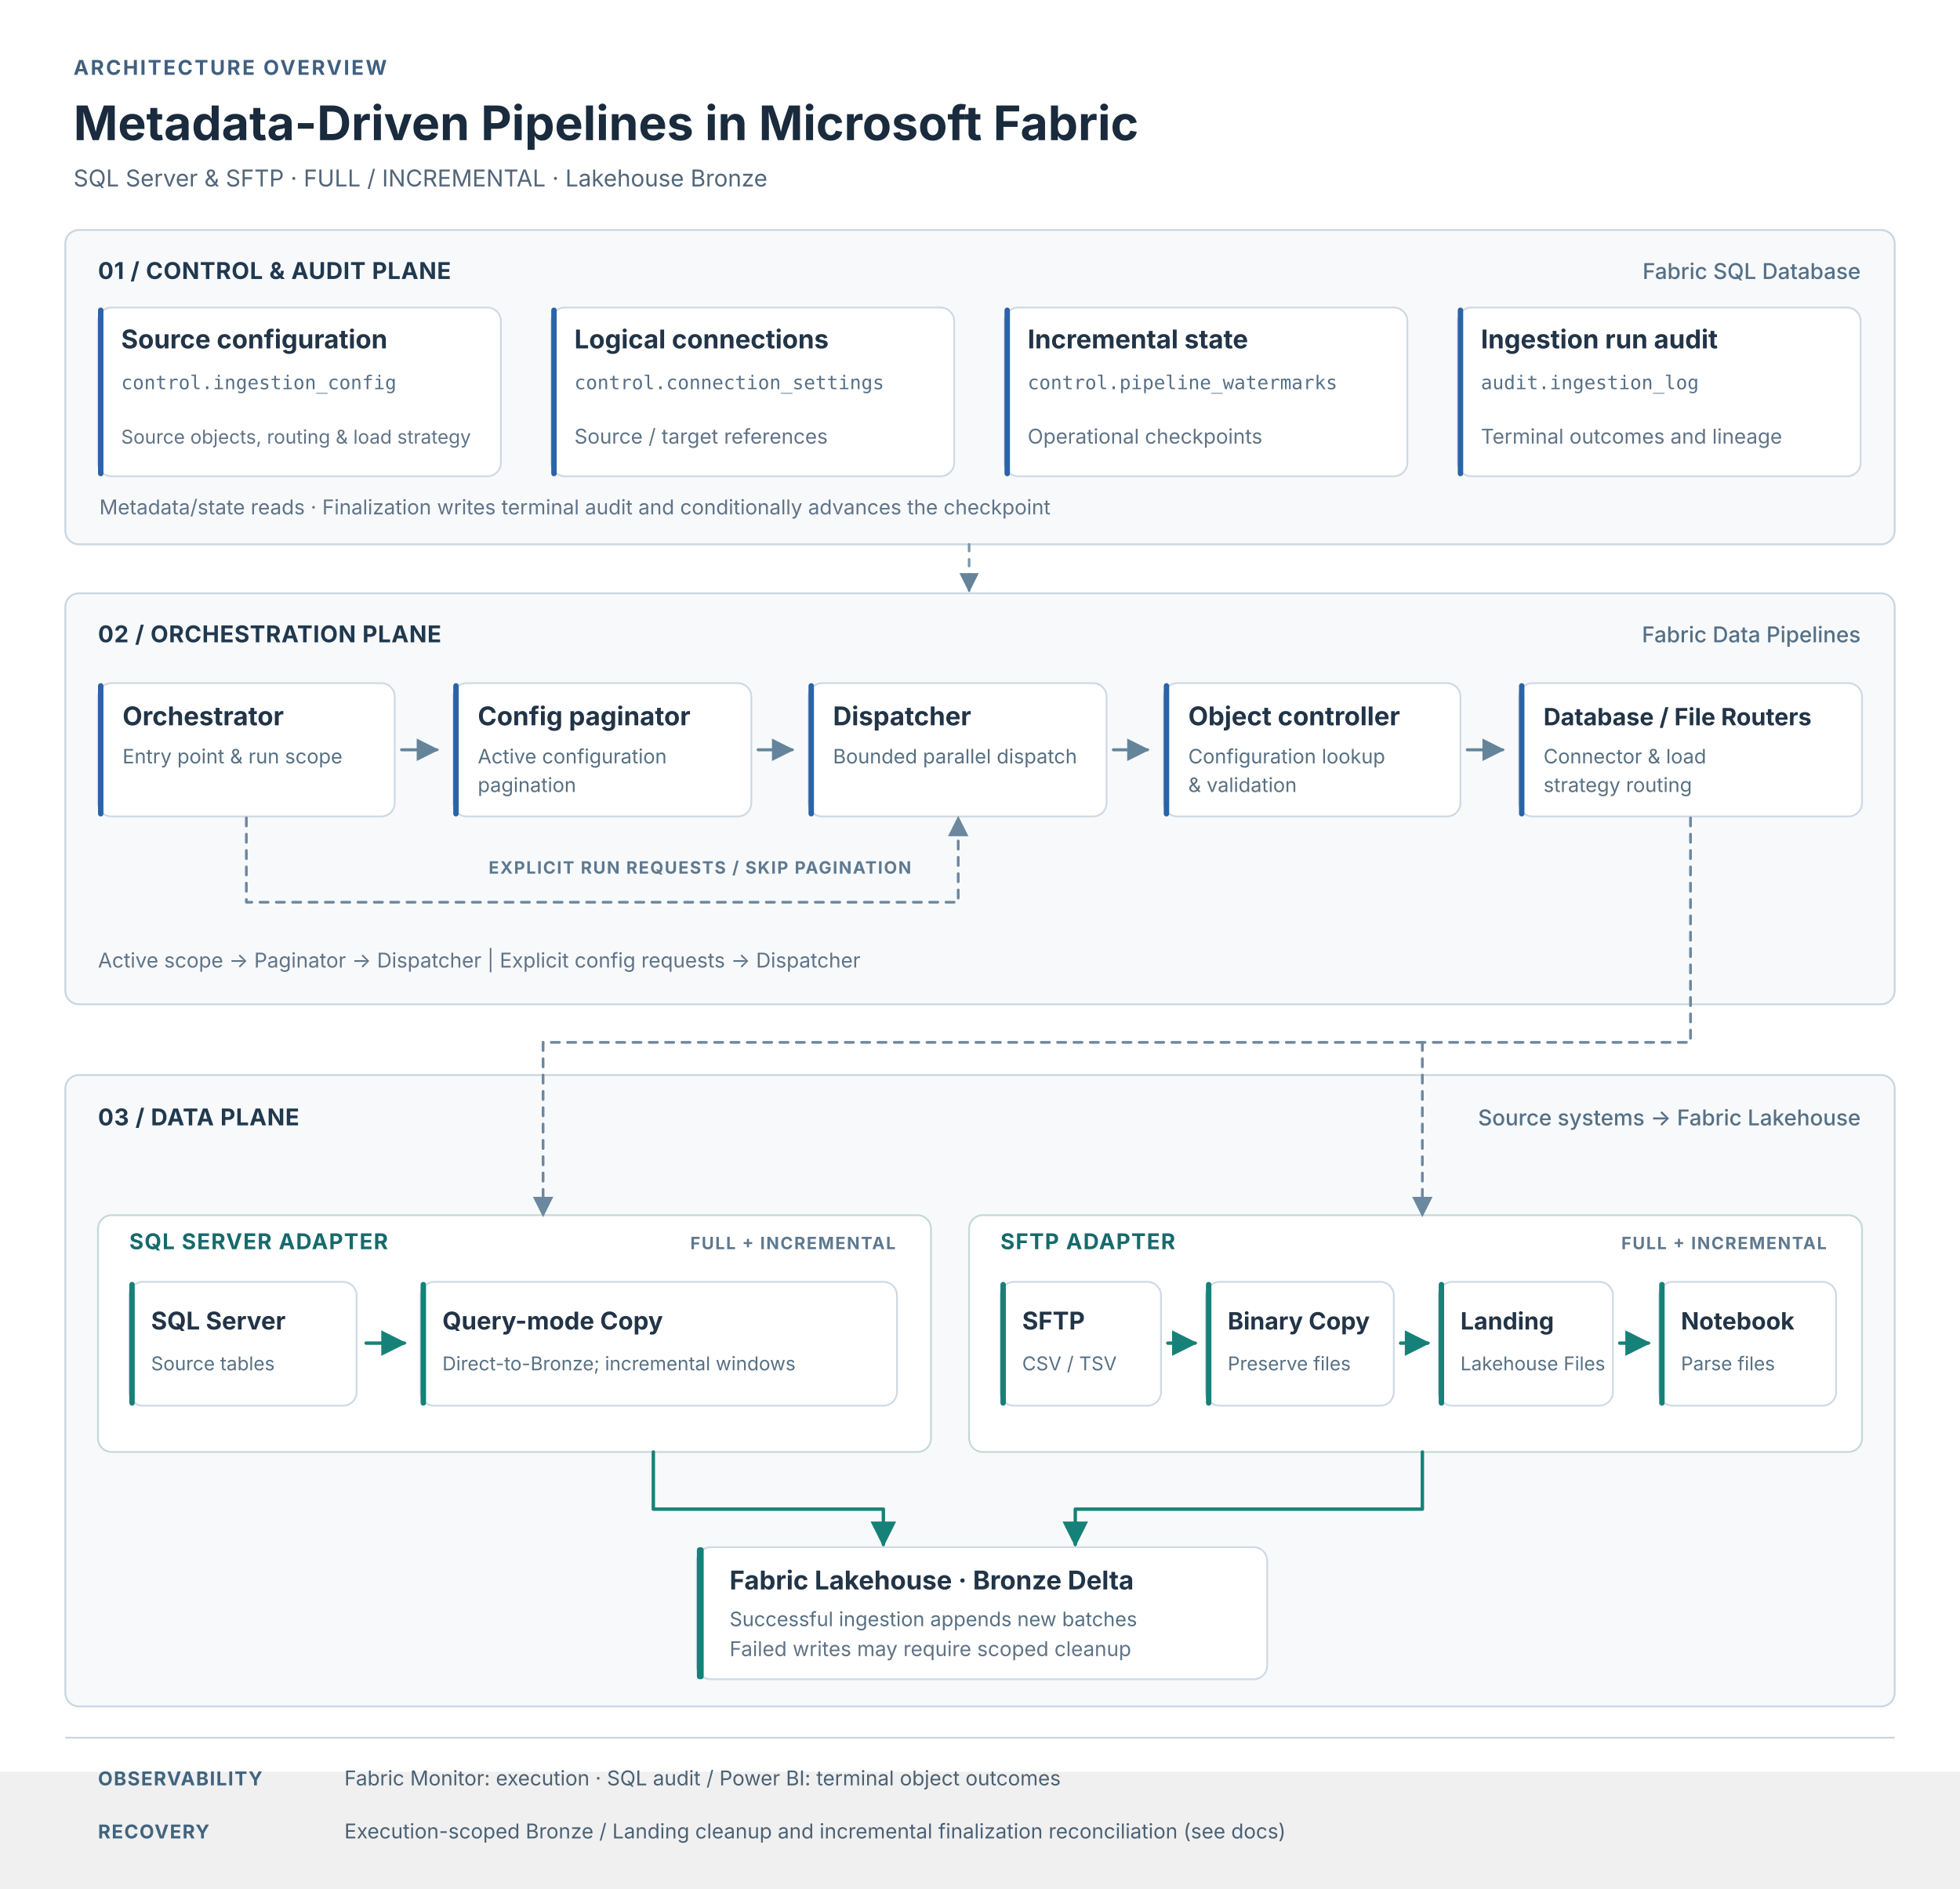
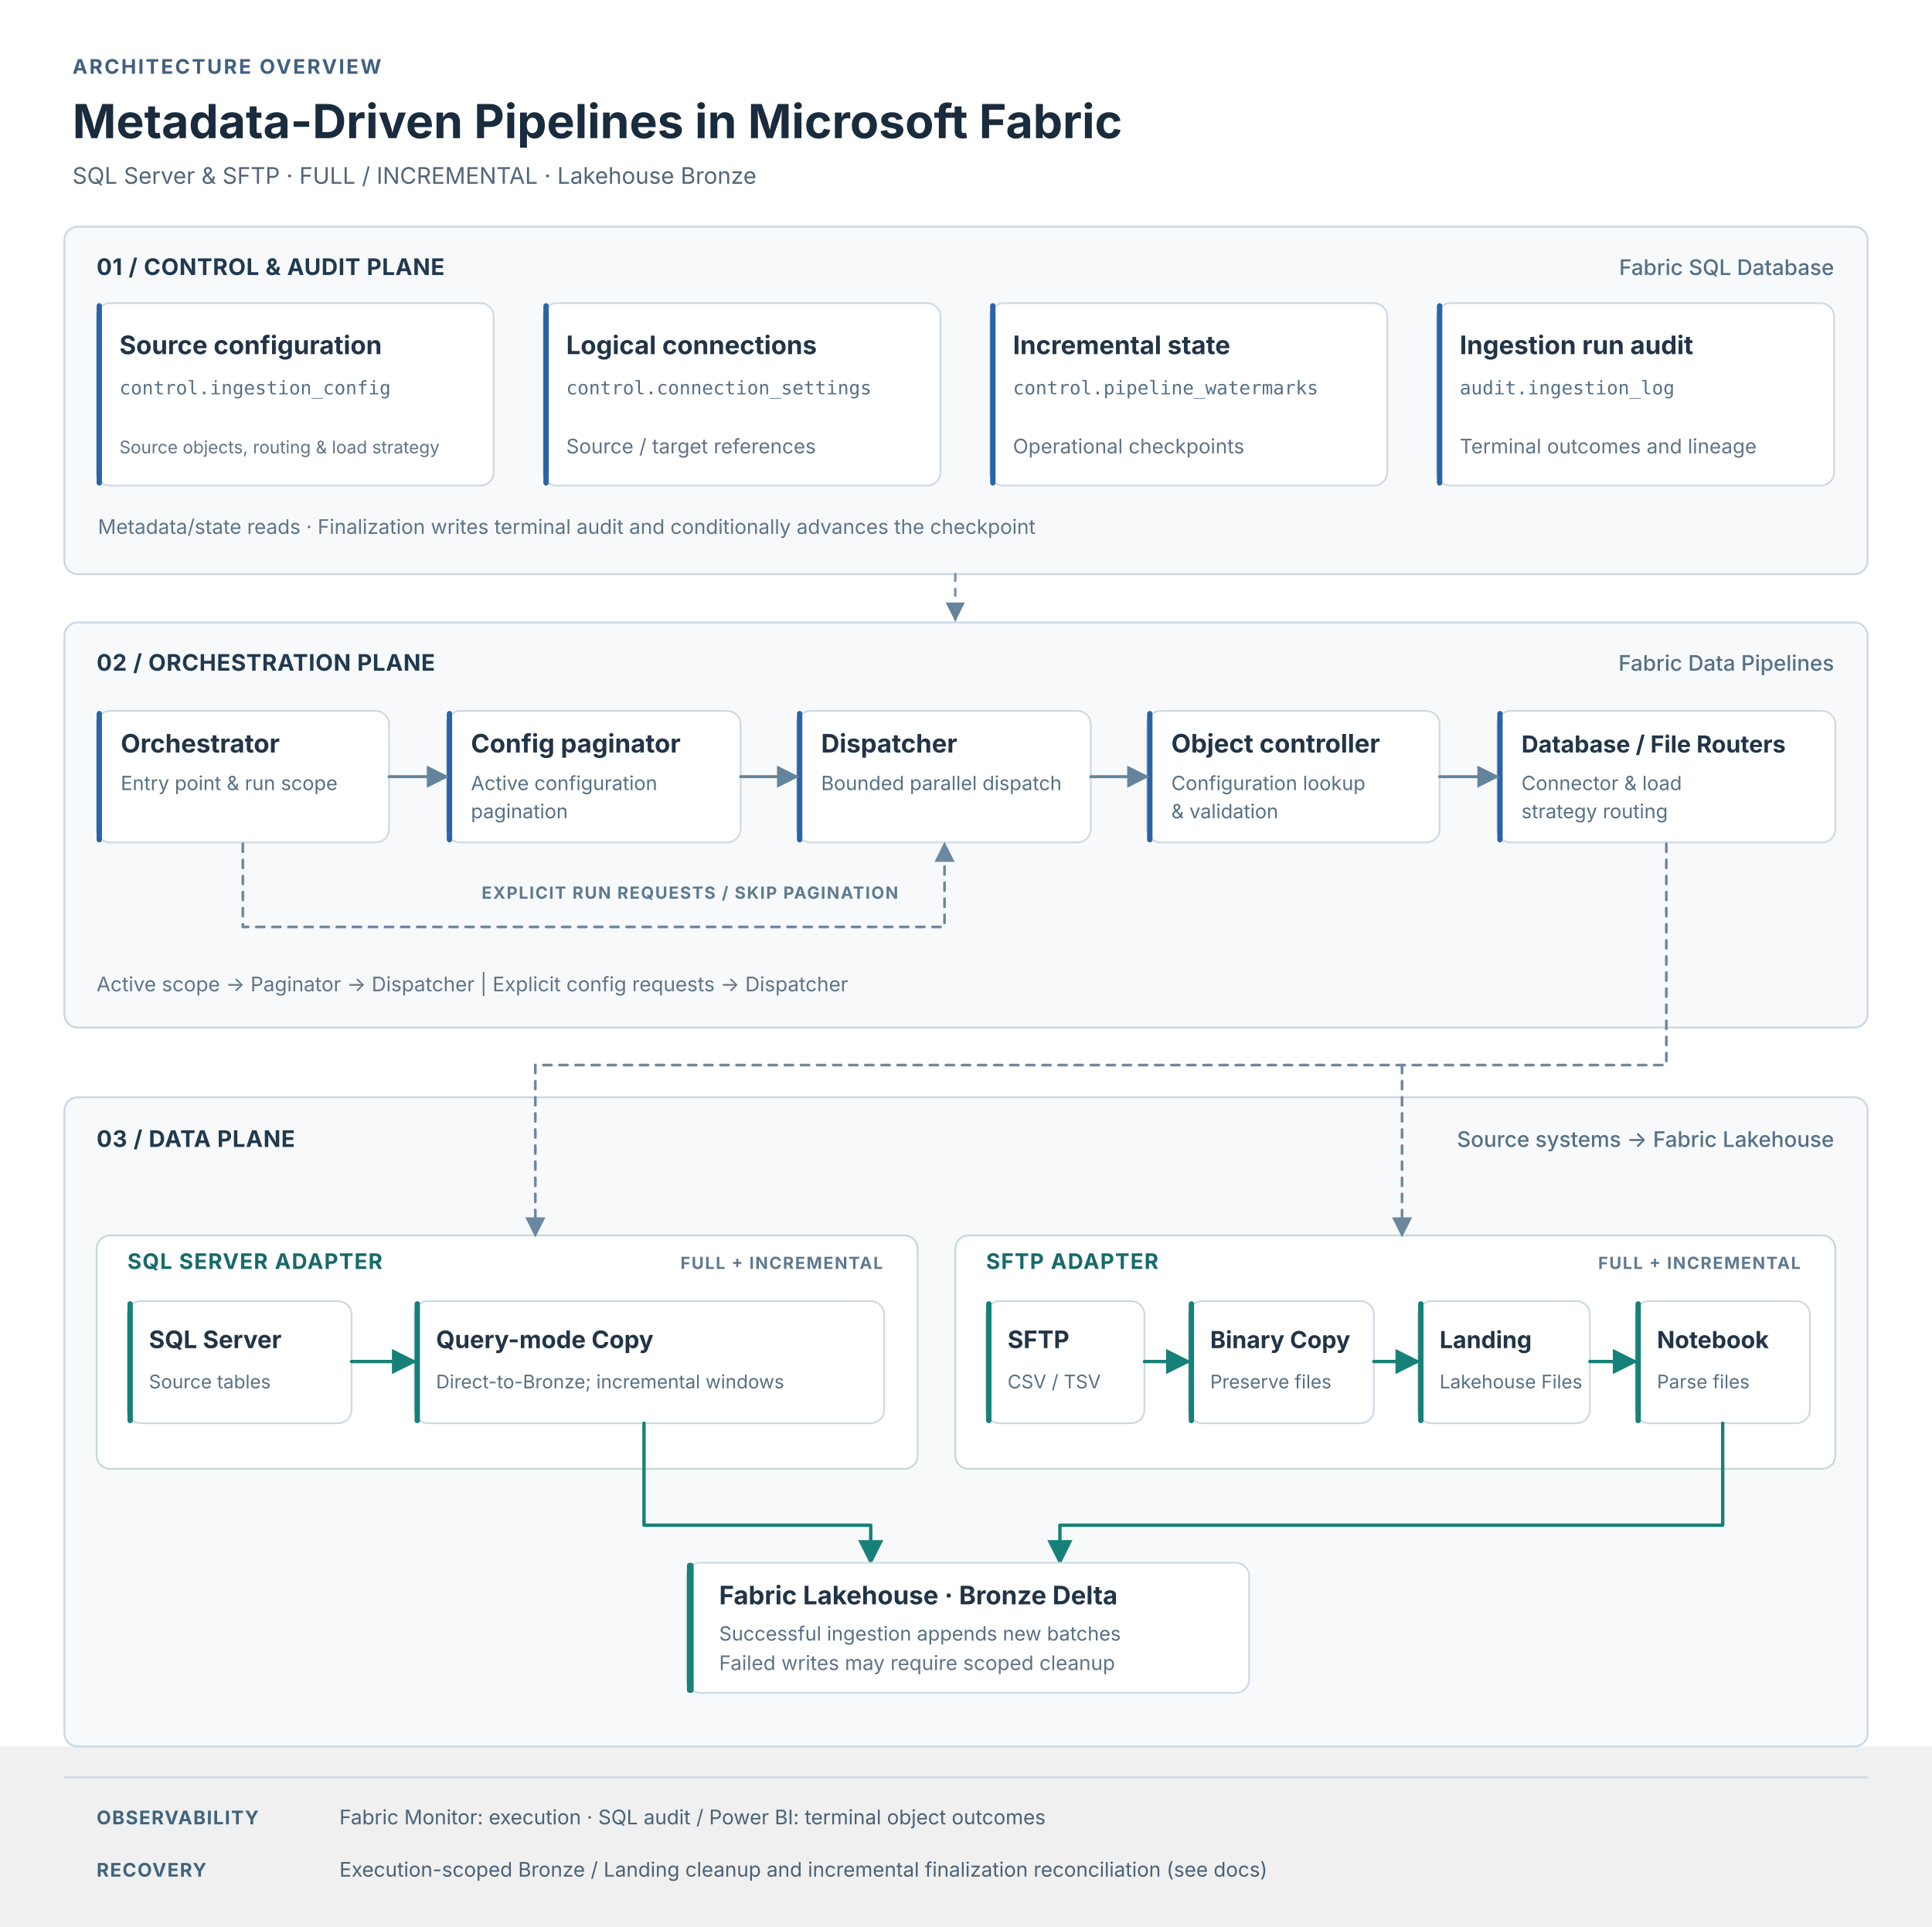
- <svg xmlns="http://www.w3.org/2000/svg" width="1440" height="1388" viewBox="0 0 1440 1388" role="img" aria-labelledby="diag-title diag-desc">
+ <svg xmlns="http://www.w3.org/2000/svg" width="1440" height="1436" viewBox="0 0 1440 1436" role="img" aria-labelledby="diag-title diag-desc">
  <defs>
    <style>
  text { font-family: "Segoe UI", "Inter", Arial, Helvetica, sans-serif; text-rendering: geometricPrecision; }
  .eyebrow { font-size: 15px; font-weight: 700; letter-spacing: 1.4px; fill: #416080; }
  .headline { font-size: 35px; font-weight: 700; fill: #192B3D; }
  .subtitle { font-size: 17px; font-weight: 400; fill: #526679; }
  .plane { fill: #F7F9FB; stroke: #CBD7E2; stroke-width: 1.4px; }
  .plane-title { font-size: 17px; font-weight: 700; letter-spacing: .35px; fill: #20394F; }
  .plane-meta { font-size: 16px; fill: #557086; font-weight: 500; }
  .card { fill: #FFFFFF; stroke: #CED9E4; stroke-width: 1.3px; }
  .route-group { fill: #FFFFFF; stroke: #C4D9D4; stroke-width: 1.3px; }
  .control-title { font-size: 19px; font-weight: 700; fill: #223447; }
  .control-note { font-size: 15px; fill: #607387; }
  .mono { font-family: "Cascadia Code", "Consolas", monospace; font-size: 14px; fill: #567086; }
  .process-title { font-size: 19px; font-weight: 700; fill: #223447; }
  .process-detail { font-size: 14.6px; fill: #577083; }
  .micro { font-size: 12.5px; letter-spacing: .9px; font-weight: 700; fill: #5E7990; }
  .caption { font-size: 15px; fill: #607387; }
  .route-title { font-size: 16px; font-weight: 700; letter-spacing: .7px; fill: #176A6C; }
  .data-title { font-size: 18px; font-weight: 700; fill: #223447; }
  .data-detail { font-size: 14px; fill: #577083; }
  .footer-label { font-size: 14px; font-weight: 700; letter-spacing: .8px; fill: #40647E; }
  .footer-text { font-size: 15px; fill: #4B6174; }
  .wire { stroke: #64849B; stroke-width: 2.2px; stroke-linecap: round; stroke-linejoin: round; }
  .control-wire { stroke: #7B96AB; stroke-width: 1.9px; stroke-linecap: round; stroke-dasharray: 5 6; }
  .branch-wire { stroke: #6C88A0; stroke-width: 2px; stroke-linecap: round; stroke-linejoin: round; stroke-dasharray: 6 6; }
  .data-wire { stroke: #168178; stroke-width: 2.5px; stroke-linecap: round; stroke-linejoin: round; }
</style>
    <marker id="arrow" viewBox="0 0 10 10" refX="9" refY="5" markerWidth="7.5" markerHeight="7.5" orient="auto-start-reverse">
      <path d="M0 0 L10 5 L0 10 Z" fill="#64849B" />
    </marker>
    <marker id="arrow-route" viewBox="0 0 10 10" refX="9" refY="5" markerWidth="7.5" markerHeight="7.5" orient="auto">
      <path d="M0 0 L10 5 L0 10 Z" fill="#6C88A0" />
    </marker>
    <marker id="arrow-data" viewBox="0 0 10 10" refX="9" refY="5" markerWidth="7.5" markerHeight="7.5" orient="auto">
      <path d="M0 0 L10 5 L0 10 Z" fill="#168178" />
    </marker>
  </defs>
  <rect width="1440" height="1302" fill="#FFFFFF" />
  <text x="54" y="55" class="eyebrow">ARCHITECTURE OVERVIEW</text>
  <text x="54" y="103" class="headline">Metadata-Driven Pipelines in Microsoft Fabric</text>
  <text x="54" y="137" class="subtitle">SQL Server &amp; SFTP  ·  FULL / INCREMENTAL  ·  Lakehouse Bronze</text>
-   <rect x="48" y="169" width="1344" height="231" rx="10" class="plane" />
+   <rect x="48" y="169" width="1344" height="259" rx="10" class="plane" />
  <text x="72" y="205" class="plane-title">01  /  CONTROL &amp; AUDIT PLANE</text>
  <text x="1367" y="205" class="plane-meta" text-anchor="end">Fabric SQL Database</text>
-   <rect x="72" y="226" width="296" height="124" rx="10" class="card" />
-   <rect x="72" y="226" width="4" height="124" rx="2" fill="#2B64A6" />
-   <text x="89" y="256" class="control-title">Source configuration</text>
-   <text x="89" y="286" class="mono">control.ingestion_config</text>
-   <text x="89" y="326" class="control-note" style="font-size:14px">Source objects, routing &amp; load strategy</text>
-   <rect x="405" y="226" width="296" height="124" rx="10" class="card" />
-   <rect x="405" y="226" width="4" height="124" rx="2" fill="#2B64A6" />
-   <text x="422" y="256" class="control-title">Logical connections</text>
-   <text x="422" y="286" class="mono">control.connection_settings</text>
-   <text x="422" y="326" class="control-note">Source / target references</text>
-   <rect x="738" y="226" width="296" height="124" rx="10" class="card" />
-   <rect x="738" y="226" width="4" height="124" rx="2" fill="#2B64A6" />
-   <text x="755" y="256" class="control-title">Incremental state</text>
-   <text x="755" y="286" class="mono">control.pipeline_watermarks</text>
-   <text x="755" y="326" class="control-note">Operational checkpoints</text>
-   <rect x="1071" y="226" width="296" height="124" rx="10" class="card" />
-   <rect x="1071" y="226" width="4" height="124" rx="2" fill="#2B64A6" />
-   <text x="1088" y="256" class="control-title">Ingestion run audit</text>
-   <text x="1088" y="286" class="mono">audit.ingestion_log</text>
-   <text x="1088" y="326" class="control-note">Terminal outcomes and lineage</text>
-   <text x="73" y="378" class="caption">Metadata/state reads  ·  Finalization writes terminal audit and conditionally advances the checkpoint</text>
-   <path d="M 712 400 V 434" class="control-wire" fill="none" marker-end="url(#arrow)" />
-   <g transform="translate(0 32)">
+   <rect x="72" y="226" width="296" height="136" rx="10" class="card" />
+   <rect x="72" y="226" width="4" height="136" rx="2" fill="#2B64A6" />
+   <text x="89" y="264" class="control-title">Source configuration</text>
+   <text x="89" y="294" class="mono">control.ingestion_config</text>
+   <text x="89" y="338" class="control-note" style="font-size:13px">Source objects, routing &amp; load strategy</text>
+   <rect x="405" y="226" width="296" height="136" rx="10" class="card" />
+   <rect x="405" y="226" width="4" height="136" rx="2" fill="#2B64A6" />
+   <text x="422" y="264" class="control-title">Logical connections</text>
+   <text x="422" y="294" class="mono">control.connection_settings</text>
+   <text x="422" y="338" class="control-note">Source / target references</text>
+   <rect x="738" y="226" width="296" height="136" rx="10" class="card" />
+   <rect x="738" y="226" width="4" height="136" rx="2" fill="#2B64A6" />
+   <text x="755" y="264" class="control-title">Incremental state</text>
+   <text x="755" y="294" class="mono">control.pipeline_watermarks</text>
+   <text x="755" y="338" class="control-note">Operational checkpoints</text>
+   <rect x="1071" y="226" width="296" height="136" rx="10" class="card" />
+   <rect x="1071" y="226" width="4" height="136" rx="2" fill="#2B64A6" />
+   <text x="1088" y="264" class="control-title">Ingestion run audit</text>
+   <text x="1088" y="294" class="mono">audit.ingestion_log</text>
+   <text x="1088" y="338" class="control-note">Terminal outcomes and lineage</text>
+   <text x="73" y="398" class="caption">Metadata/state reads  ·  Finalization writes terminal audit and conditionally advances the checkpoint</text>
+   <path d="M 712 428 V 462" class="control-wire" fill="none" marker-end="url(#arrow)" />
+   <g transform="translate(0 60)">
    <rect x="48" y="404" width="1344" height="302" rx="10" class="plane" />
    <text x="72" y="440" class="plane-title">02  /  ORCHESTRATION PLANE</text>
    <text x="1367" y="440" class="plane-meta" text-anchor="end">Fabric Data Pipelines</text>
    <rect x="72" y="470" width="218" height="98" rx="10" class="card" />
    <rect x="72" y="470" width="4" height="98" rx="2" fill="#2B64A6" />
    <text x="90" y="501" class="process-title">Orchestrator</text>
    <text x="90" y="529" class="process-detail">Entry point &amp; run scope</text>
    <rect x="333" y="470" width="219" height="98" rx="10" class="card" />
    <rect x="333" y="470" width="4" height="98" rx="2" fill="#2B64A6" />
    <text x="351" y="501" class="process-title">Config paginator</text>
    <text x="351" y="529" class="process-detail">Active configuration</text>
    <text x="351" y="550" class="process-detail">pagination</text>
    <rect x="594" y="470" width="219" height="98" rx="10" class="card" />
    <rect x="594" y="470" width="4" height="98" rx="2" fill="#2B64A6" />
    <text x="612" y="501" class="process-title">Dispatcher</text>
    <text x="612" y="529" class="process-detail">Bounded parallel dispatch</text>
    <rect x="855" y="470" width="218" height="98" rx="10" class="card" />
    <rect x="855" y="470" width="4" height="98" rx="2" fill="#2B64A6" />
    <text x="873" y="501" class="process-title">Object controller</text>
    <text x="873" y="529" class="process-detail">Configuration lookup</text>
    <text x="873" y="550" class="process-detail">&amp; validation</text>
    <rect x="1116" y="470" width="252" height="98" rx="10" class="card" />
    <rect x="1116" y="470" width="4" height="98" rx="2" fill="#2B64A6" />
    <text x="1134" y="501" class="process-title" style="font-size:17.5px">Database / File Routers</text>
    <text x="1134" y="529" class="process-detail">Connector &amp; load</text>
    <text x="1134" y="550" class="process-detail">strategy routing</text>
-     <path d="M 295 519 H 321" class="wire" fill="none" marker-end="url(#arrow)" />
-     <path d="M 557 519 H 582" class="wire" fill="none" marker-end="url(#arrow)" />
-     <path d="M 818 519 H 843" class="wire" fill="none" marker-end="url(#arrow)" />
-     <path d="M 1078 519 H 1104" class="wire" fill="none" marker-end="url(#arrow)" />
+     <path d="M 290 519 H 333" class="wire" fill="none" marker-end="url(#arrow)" />
+     <path d="M 552 519 H 594" class="wire" fill="none" marker-end="url(#arrow)" />
+     <path d="M 813 519 H 855" class="wire" fill="none" marker-end="url(#arrow)" />
+     <path d="M 1073 519 H 1116" class="wire" fill="none" marker-end="url(#arrow)" />
    <path d="M 181 569 V 631 H 704 V 569" class="branch-wire" fill="none" marker-end="url(#arrow-route)" />
    <text x="359" y="610" class="micro">EXPLICIT RUN REQUESTS  /  SKIP PAGINATION</text>
    <text x="72" y="679" class="caption">Active scope → Paginator → Dispatcher    |    Explicit config requests → Dispatcher</text>
  </g>
-   <g transform="translate(0 86)">
-     <rect x="48" y="704" width="1344" height="464" rx="10" class="plane" />
+   <g transform="translate(0 114)">
+     <rect x="48" y="704" width="1344" height="484" rx="10" class="plane" />
    <text x="72" y="741" class="plane-title">03  /  DATA PLANE</text>
    <text x="1367" y="741" class="plane-meta" text-anchor="end">Source systems  →  Fabric Lakehouse</text>
    <rect x="72" y="807" width="612" height="174" rx="10" class="route-group" />
    <rect x="712" y="807" width="656" height="174" rx="10" class="route-group" />
    <path d="M 1242 515 V 680 H 399" class="branch-wire" fill="none" />
    <path d="M 399 680 V 807" class="branch-wire" fill="none" marker-end="url(#arrow-route)" />
    <path d="M 1045 680 V 807" class="branch-wire" fill="none" marker-end="url(#arrow-route)" />
    <text x="95" y="832" class="route-title">SQL SERVER ADAPTER</text>
    <text x="658" y="832" class="micro" text-anchor="end">FULL + INCREMENTAL</text>
    <text x="735" y="832" class="route-title">SFTP ADAPTER</text>
    <text x="1342" y="832" class="micro" text-anchor="end">FULL + INCREMENTAL</text>
    <rect x="95" y="856" width="167" height="91" rx="10" class="card" />
    <rect x="95" y="856" width="4" height="91" rx="2" fill="#168178" />
    <text x="111" y="891" class="data-title">SQL Server</text>
    <text x="111" y="921" class="data-detail">Source tables</text>
    <rect x="309" y="856" width="350" height="91" rx="10" class="card" />
    <rect x="309" y="856" width="4" height="91" rx="2" fill="#168178" />
    <text x="325" y="891" class="data-title">Query-mode Copy</text>
    <text x="325" y="921" class="data-detail">Direct-to-Bronze; incremental windows</text>
-     <path d="M 269 901 H 297" class="data-wire" fill="none" marker-end="url(#arrow-data)" />
+     <path d="M 262 901 H 309" class="data-wire" fill="none" marker-end="url(#arrow-data)" />
    <rect x="735" y="856" width="118" height="91" rx="10" class="card" />
    <rect x="735" y="856" width="4" height="91" rx="2" fill="#168178" />
    <text x="751" y="891" class="data-title">SFTP</text>
    <text x="751" y="921" class="data-detail">CSV / TSV</text>
    <rect x="886" y="856" width="138" height="91" rx="10" class="card" />
    <rect x="886" y="856" width="4" height="91" rx="2" fill="#168178" />
    <text x="902" y="891" class="data-title" style="font-size:17.5px">Binary Copy</text>
    <text x="902" y="921" class="data-detail">Preserve files</text>
    <rect x="1057" y="856" width="128" height="91" rx="10" class="card" />
    <rect x="1057" y="856" width="4" height="91" rx="2" fill="#168178" />
    <text x="1073" y="891" class="data-title" style="font-size:17.5px">Landing</text>
    <text x="1073" y="921" class="data-detail">Lakehouse Files</text>
    <rect x="1219" y="856" width="130" height="91" rx="10" class="card" />
    <rect x="1219" y="856" width="4" height="91" rx="2" fill="#168178" />
    <text x="1235" y="891" class="data-title" style="font-size:17.5px">Notebook</text>
    <text x="1235" y="921" class="data-detail">Parse files</text>
-     <path d="M 858 901 H 878" class="data-wire" fill="none" marker-end="url(#arrow-data)" />
-     <path d="M 1029 901 H 1049" class="data-wire" fill="none" marker-end="url(#arrow-data)" />
-     <path d="M 1190 901 H 1211" class="data-wire" fill="none" marker-end="url(#arrow-data)" />
-     <path d="M 480 981 V 1023 H 649 V 1049" class="data-wire" fill="none" marker-end="url(#arrow-data)" />
-     <path d="M 1045 981 V 1023 H 790 V 1049" class="data-wire" fill="none" marker-end="url(#arrow-data)" />
+     <path d="M 853 901 H 886" class="data-wire" fill="none" marker-end="url(#arrow-data)" />
+     <path d="M 1024 901 H 1057" class="data-wire" fill="none" marker-end="url(#arrow-data)" />
+     <path d="M 1185 901 H 1219" class="data-wire" fill="none" marker-end="url(#arrow-data)" />
+     <path d="M 480 947 V 1023 H 649 V 1051" class="data-wire" fill="none" marker-end="url(#arrow-data)" />
+     <path d="M 1284 947 V 1023 H 790 V 1051" class="data-wire" fill="none" marker-end="url(#arrow-data)" />
    <rect x="512" y="1051" width="419" height="97" rx="10" class="card" />
    <rect x="512" y="1051" width="5" height="97" rx="2" fill="#168178" />
    <text x="536" y="1082" class="process-title">Fabric Lakehouse · Bronze Delta</text>
    <text x="536" y="1109" class="process-detail">Successful ingestion appends new batches</text>
    <text x="536" y="1131" class="caption">Failed writes may require scoped cleanup</text>
-     <line x1="48" y1="1191" x2="1392" y2="1191" stroke="#CBD7E2" stroke-width="1.4" />
-     <text x="72" y="1226" class="footer-label">OBSERVABILITY</text>
-     <text x="253" y="1226" class="footer-text">Fabric Monitor: execution  ·  SQL audit / Power BI: terminal object outcomes</text>
-     <text x="72" y="1265" class="footer-label">RECOVERY</text>
-     <text x="253" y="1265" class="footer-text">Execution-scoped Bronze / Landing cleanup and incremental finalization reconciliation (see docs)</text>
+     <line x1="48" y1="1211" x2="1392" y2="1211" stroke="#CBD7E2" stroke-width="1.4" />
+     <text x="72" y="1246" class="footer-label">OBSERVABILITY</text>
+     <text x="253" y="1246" class="footer-text">Fabric Monitor: execution  ·  SQL audit / Power BI: terminal object outcomes</text>
+     <text x="72" y="1285" class="footer-label">RECOVERY</text>
+     <text x="253" y="1285" class="footer-text">Execution-scoped Bronze / Landing cleanup and incremental finalization reconciliation (see docs)</text>
  </g>
</svg>
